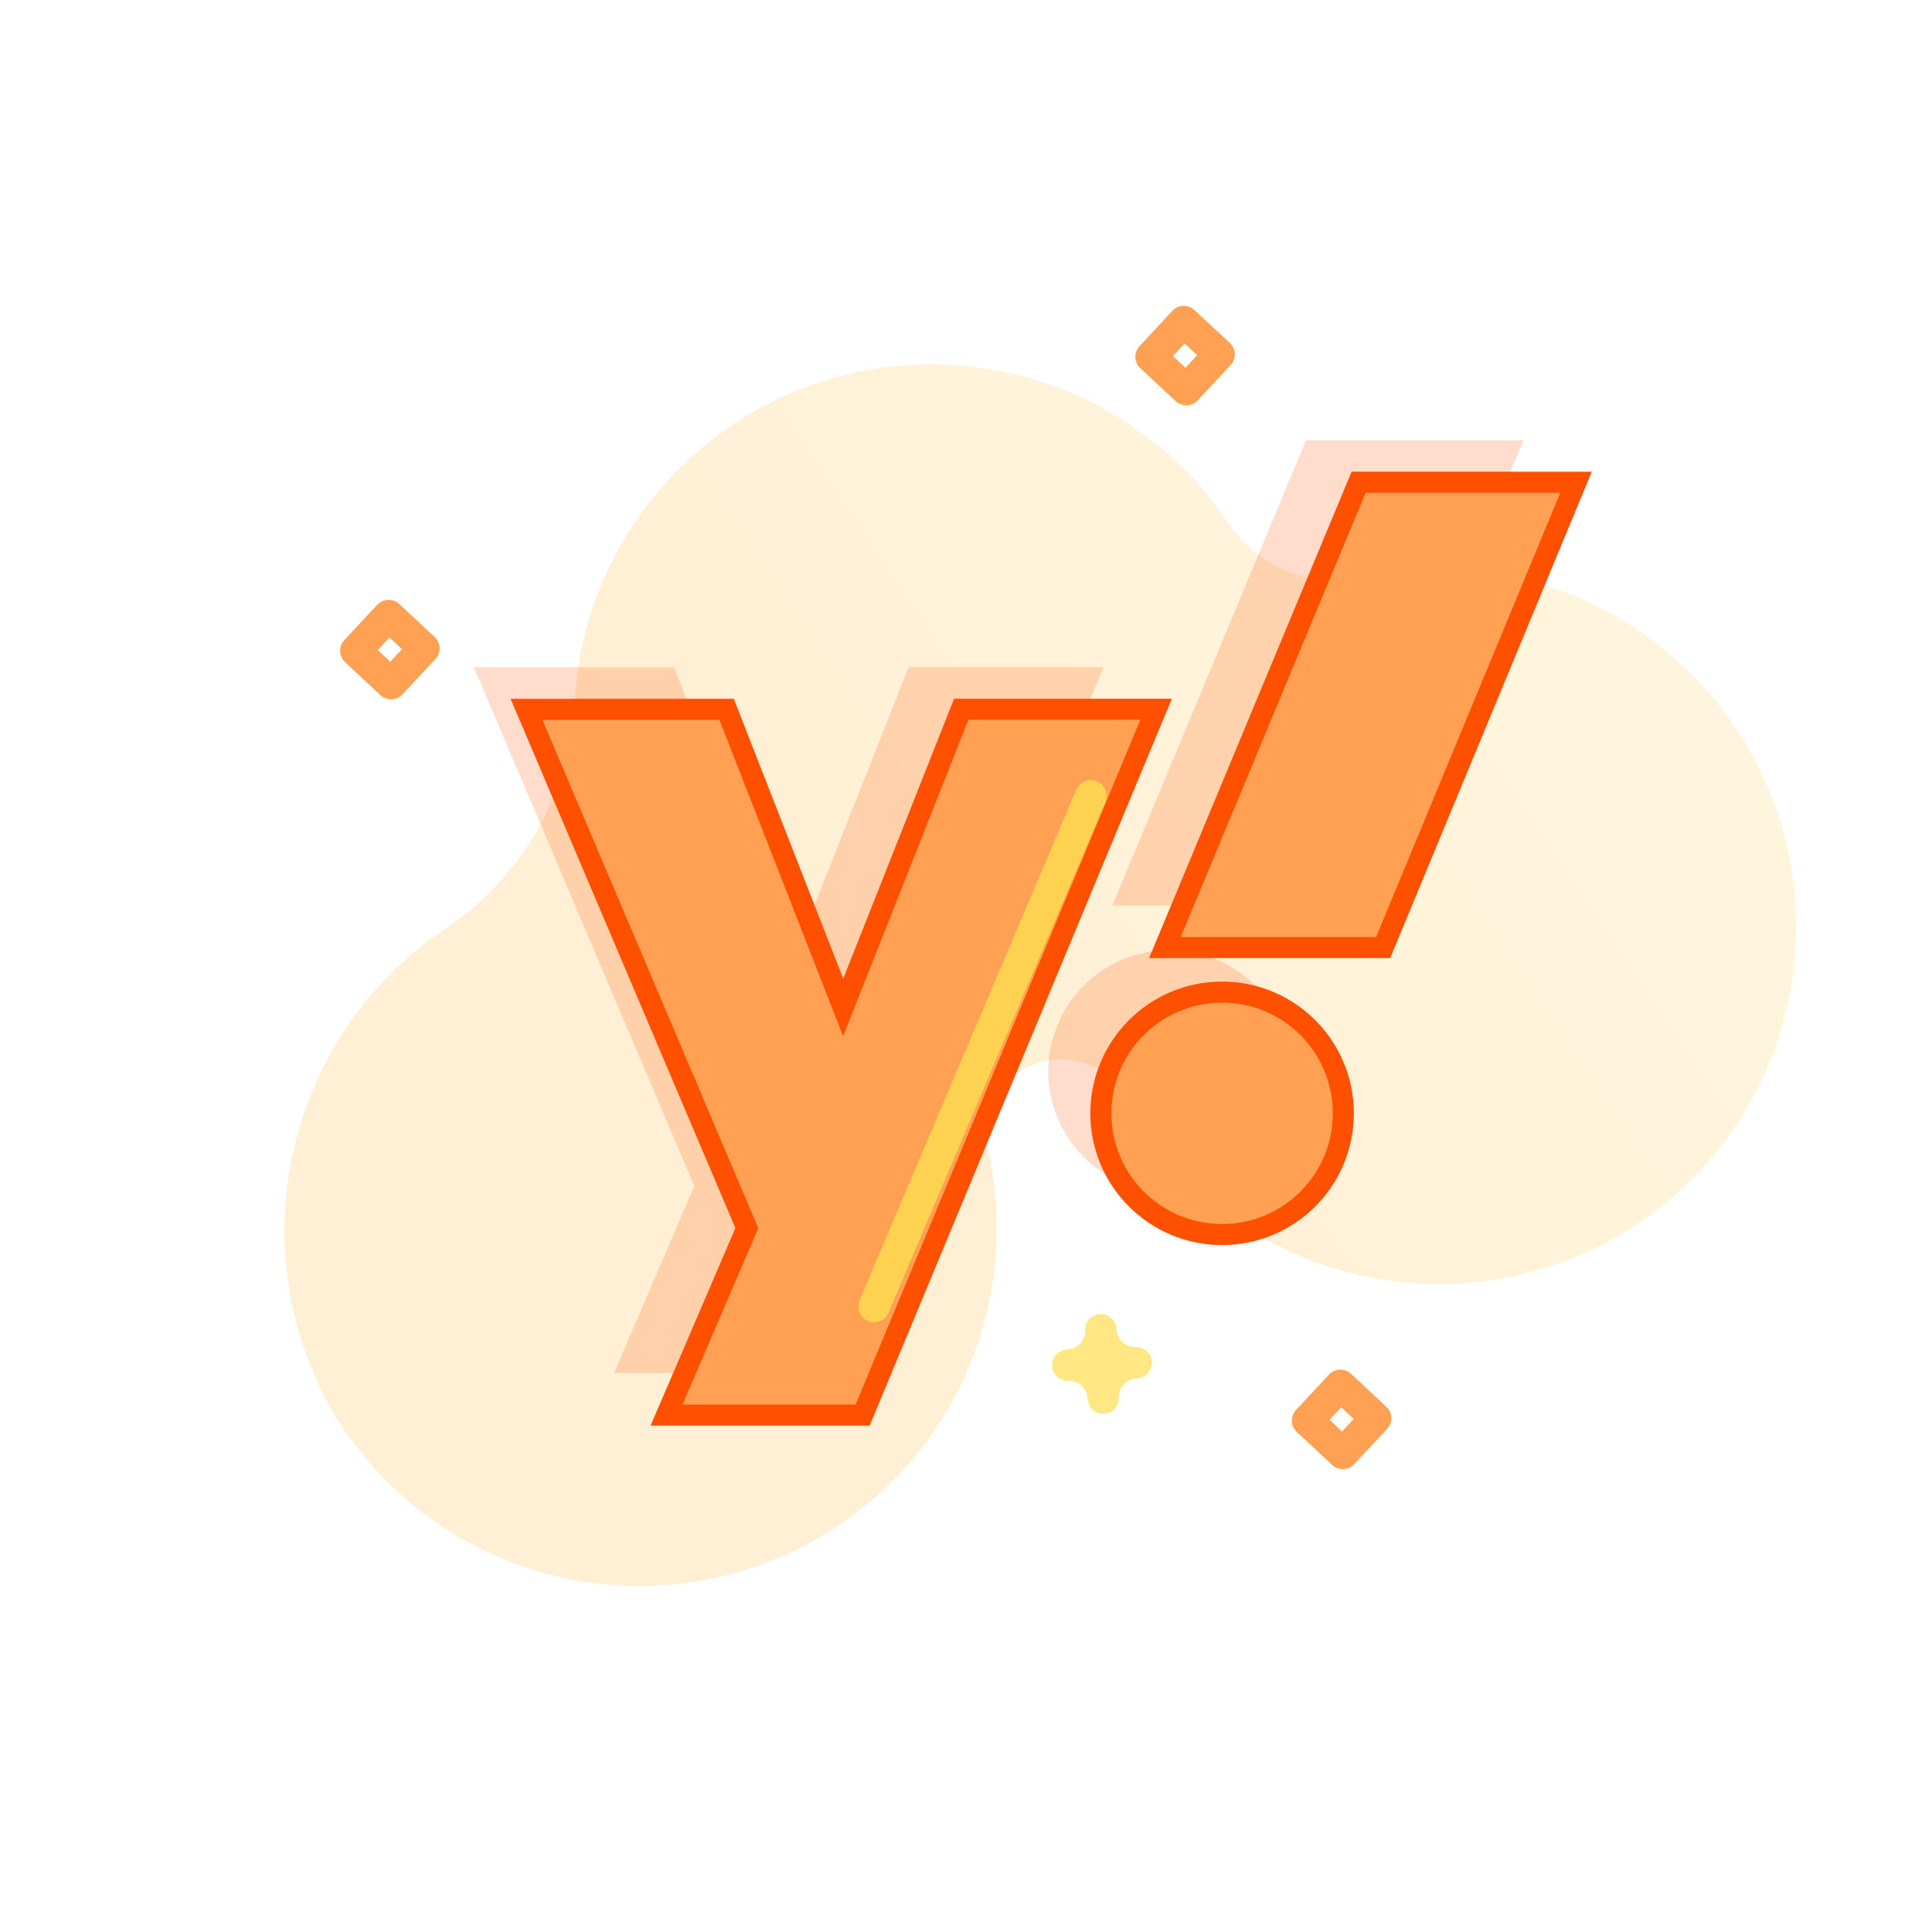
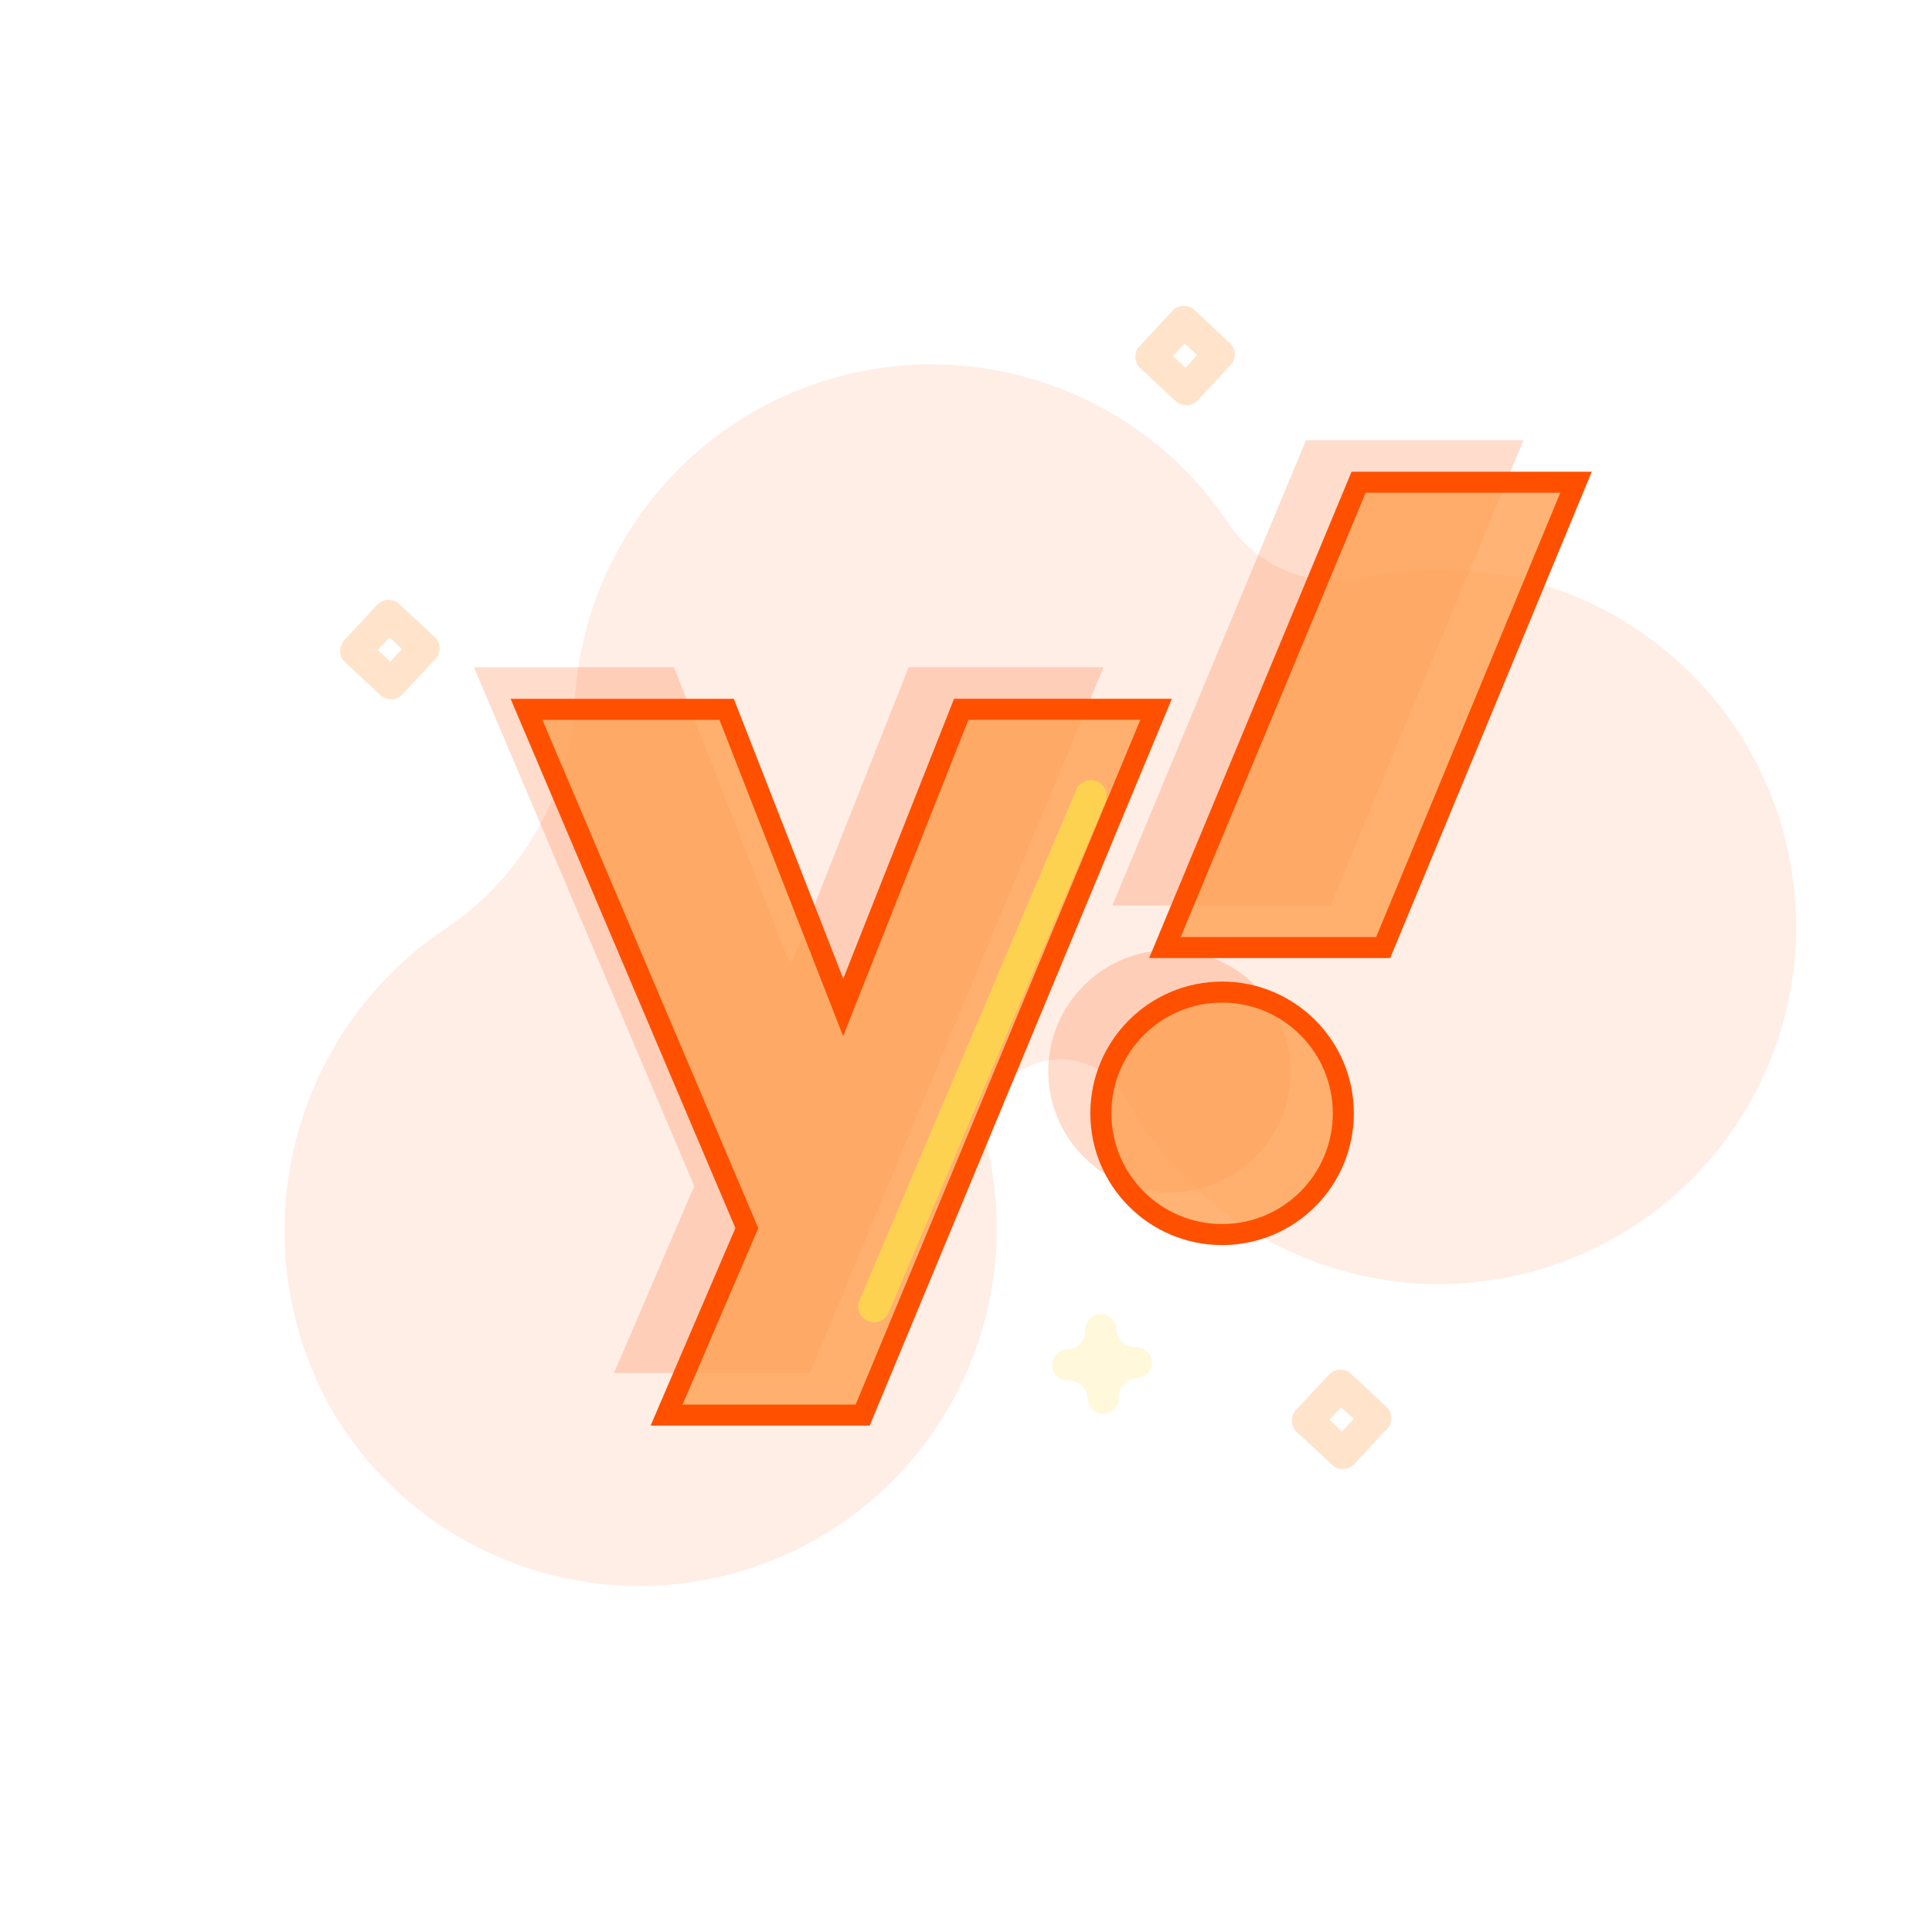
<svg xmlns="http://www.w3.org/2000/svg" id="yahoo-idp-illustration" class="icon" width="100" height="100" viewBox="0 0 183.743 172.943">
-   <defs>
-     <linearGradient id="linear-gradient" x1="0.441" y1="0.5" x2="1.689" y2="0.5" gradientUnits="objectBoundingBox">
-       <stop offset="0" stop-color="#fff0d5" />
-       <stop offset="0.001" stop-color="#fff0d5" />
-       <stop offset="0.511" stop-color="#fff6df" />
-       <stop offset="1" stop-color="#ff5000" stop-opacity="0.29" />
-     </linearGradient>
-   </defs>
  <g transform="translate(-1472.928 -266.188)">
-     <path id="Path_81" d="M145.469,127a33.885,33.885,0,0,0-20.1-20.772,12.3,12.3,0,0,1-7.936-11.346q0-.16,0-.332a33.955,33.955,0,0,0-61.28-19.361A27.709,27.709,0,0,1,33.981,86.687q-.388,0-.777.008A34.6,34.6,0,0,0,0,120.184,33.965,33.965,0,0,0,65.86,132.312a6.95,6.95,0,0,1,8.425-4.249l.131.037a6.932,6.932,0,0,1,5.048,7.227,33.963,33.963,0,1,0,66-8.329Z" transform="matrix(0.839, -0.545, 0.545, 0.839, 1439.499, 294.929)" fill="url(#linear-gradient)" />
-     <path id="Path_95" d="M426.315,170.61a1.484,1.484,0,0,1-1.484-1.484,1.78,1.78,0,0,0-1.778-1.778,1.484,1.484,0,1,1,0-2.969,1.78,1.78,0,0,0,1.778-1.778,1.484,1.484,0,1,1,2.969,0,1.781,1.781,0,0,0,1.778,1.778,1.484,1.484,0,0,1,0,2.969,1.781,1.781,0,0,0-1.778,1.778,1.484,1.484,0,0,1-1.484,1.484Z" transform="matrix(-0.035, -0.999, 0.999, -0.035, 1426.96, 822.194)" fill="#ffe783" />
-     <path id="Path_96" d="M70.611,423.485a1.485,1.485,0,0,1-1.047-.434L66.311,419.8a1.484,1.484,0,0,1,0-2.095l3.252-3.252a1.484,1.484,0,0,1,2.095,0L74.91,417.7a1.484,1.484,0,0,1,0,2.095l-3.252,3.259A1.485,1.485,0,0,1,70.611,423.485Zm-1.154-4.735,1.154,1.154,1.154-1.154L70.611,417.6Z" transform="matrix(-0.035, -0.999, 0.999, -0.035, 1169.773, 379.805)" fill="#ffa052" />
-     <path id="Path_97" d="M396.921,114.711a1.475,1.475,0,0,1-1.047-.434l-3.252-3.252a1.484,1.484,0,0,1,0-2.095l3.252-3.252a1.484,1.484,0,0,1,2.095,0l3.252,3.252a1.484,1.484,0,0,1,0,2.095l-3.252,3.252a1.484,1.484,0,0,1-1.047.434Zm-1.155-4.733,1.155,1.154,1.154-1.154-1.154-1.154Z" transform="matrix(-0.035, -0.999, 0.999, -0.035, 1504.545, 796.151)" fill="#ffa052" />
-     <path id="Path_98" d="M142.881,49.889a1.484,1.484,0,0,1-1.047-.434L138.581,46.2a1.484,1.484,0,0,1,0-2.095l3.252-3.252a1.484,1.484,0,0,1,2.095,0l3.252,3.252a1.484,1.484,0,0,1,0,2.095l-3.252,3.252a1.475,1.475,0,0,1-1.047.434Zm-1.154-4.735,1.154,1.154,1.154-1.154L142.881,44Z" transform="matrix(-0.035, -0.999, 0.999, -0.035, 1469.897, 466.884)" fill="#ffa052" />
+     <path id="Path_81" class="path fill primary" d="M145.469,127a33.885,33.885,0,0,0-20.1-20.772,12.3,12.3,0,0,1-7.936-11.346q0-.16,0-.332a33.955,33.955,0,0,0-61.28-19.361A27.709,27.709,0,0,1,33.981,86.687q-.388,0-.777.008A34.6,34.6,0,0,0,0,120.184,33.965,33.965,0,0,0,65.86,132.312a6.95,6.95,0,0,1,8.425-4.249l.131.037a6.932,6.932,0,0,1,5.048,7.227,33.963,33.963,0,1,0,66-8.329Z" transform="matrix(0.839, -0.545, 0.545, 0.839, 1439.499, 294.929)" fill="#ff5000" opacity="0.1" />
+     <path id="Path_95" class="path fill primary" d="M426.315,170.61a1.484,1.484,0,0,1-1.484-1.484,1.78,1.78,0,0,0-1.778-1.778,1.484,1.484,0,1,1,0-2.969,1.78,1.78,0,0,0,1.778-1.778,1.484,1.484,0,1,1,2.969,0,1.781,1.781,0,0,0,1.778,1.778,1.484,1.484,0,0,1,0,2.969,1.781,1.781,0,0,0-1.778,1.778,1.484,1.484,0,0,1-1.484,1.484Z" transform="matrix(-0.035, -0.999, 0.999, -0.035, 1426.96, 822.194)" fill="#ffe783" opacity="0.3" />
+     <path id="Path_96" class="path fill primary" d="M70.611,423.485a1.485,1.485,0,0,1-1.047-.434L66.311,419.8a1.484,1.484,0,0,1,0-2.095l3.252-3.252a1.484,1.484,0,0,1,2.095,0L74.91,417.7a1.484,1.484,0,0,1,0,2.095l-3.252,3.259A1.485,1.485,0,0,1,70.611,423.485Zm-1.154-4.735,1.154,1.154,1.154-1.154L70.611,417.6Z" transform="matrix(-0.035, -0.999, 0.999, -0.035, 1169.773, 379.805)" fill="#ffa052" opacity="0.3" />
+     <path id="Path_97" class="path fill primary" d="M396.921,114.711a1.475,1.475,0,0,1-1.047-.434l-3.252-3.252a1.484,1.484,0,0,1,0-2.095l3.252-3.252a1.484,1.484,0,0,1,2.095,0l3.252,3.252a1.484,1.484,0,0,1,0,2.095l-3.252,3.252a1.484,1.484,0,0,1-1.047.434Zm-1.155-4.733,1.155,1.154,1.154-1.154-1.154-1.154Z" transform="matrix(-0.035, -0.999, 0.999, -0.035, 1504.545, 796.151)" fill="#ffa052" opacity="0.3" />
+     <path id="Path_98" class="path fill primary" d="M142.881,49.889a1.484,1.484,0,0,1-1.047-.434L138.581,46.2a1.484,1.484,0,0,1,0-2.095l3.252-3.252a1.484,1.484,0,0,1,2.095,0l3.252,3.252a1.484,1.484,0,0,1,0,2.095l-3.252,3.252a1.475,1.475,0,0,1-1.047.434Zm-1.154-4.735,1.154,1.154,1.154-1.154L142.881,44Z" transform="matrix(-0.035, -0.999, 0.999, -0.035, 1469.897, 466.884)" fill="#ffa052" opacity="0.3" />
    <g transform="translate(1778.955 343.863)" opacity="0.2">
-       <path d="M-260.955-23.352h19.034L-230.837,5l11.227-28.356h18.533l-27.907,67.127h-18.65L-240,25.988Z" transform="translate(0 3.737)" fill="#ff5000" />
-       <circle cx="11.53" cy="11.53" r="11.53" transform="translate(-206.33 7.279)" fill="#ff5000" />
-       <path d="M-7.952,3.044H-28.71l18.423-44.257h20.68Z" transform="translate(-171.529 0)" fill="#ff5000" />
+       <path class="path fill primary" d="M-260.955-23.352h19.034L-230.837,5l11.227-28.356h18.533l-27.907,67.127h-18.65L-240,25.988Z" transform="translate(0 3.737)" fill="#ff5000" />
+       <circle class="path fill primary" cx="11.53" cy="11.53" r="11.53" transform="translate(-206.33 7.279)" fill="#ff5000" />
+       <path class="path fill primary" d="M-7.952,3.044H-28.71l18.423-44.257h20.68Z" transform="translate(-171.529 0)" fill="#ff5000" />
    </g>
    <g transform="translate(1783.955 347.862)">
-       <path d="M-260.955-23.352h19.034L-230.837,5l11.227-28.356h18.533l-27.907,67.127h-18.65L-240,25.988Z" transform="translate(0 3.737)" fill="#ffa052" stroke="#ff5000" stroke-width="2" />
-       <circle cx="11.53" cy="11.53" r="11.53" transform="translate(-206.33 7.279)" fill="#ffa052" stroke="#ff5000" stroke-width="2" />
-       <path d="M-7.952,3.044H-28.71l18.423-44.257h20.68Z" transform="translate(-171.529 0)" fill="#ffa052" stroke="#ff5000" stroke-width="2" />
+       <path class="path fill stroke primary" d="M-260.955-23.352h19.034L-230.837,5l11.227-28.356h18.533l-27.907,67.127h-18.65L-240,25.988Z" transform="translate(0 3.737)" fill="#ffa052" stroke="#ff5000" stroke-width="2" style="fill-opacity: 0.8;" />
+       <circle class="path fill stroke primary" cx="11.53" cy="11.53" r="11.53" transform="translate(-206.33 7.279)" fill="#ffa052" stroke="#ff5000" stroke-width="2" style="fill-opacity: 0.8;" />
+       <path class="path fill stroke primary" d="M-7.952,3.044H-28.71l18.423-44.257h20.68Z" transform="translate(-171.529 0)" fill="#ffa052" stroke="#ff5000" stroke-width="2" style="fill-opacity: 0.8;" />
    </g>
-     <path d="M4366.659-2041.777v52.721" transform="matrix(0.921, 0.391, -0.391, 0.921, -3243.358, 509.595)" fill="none" stroke="#fdd250" stroke-linecap="round" stroke-width="3" />
+     <path class="path stroke primary" d="M4366.659-2041.777v52.721" transform="matrix(0.921, 0.391, -0.391, 0.921, -3243.358, 509.595)" fill="none" stroke="#fdd250" stroke-linecap="round" stroke-width="3" />
  </g>
</svg>
